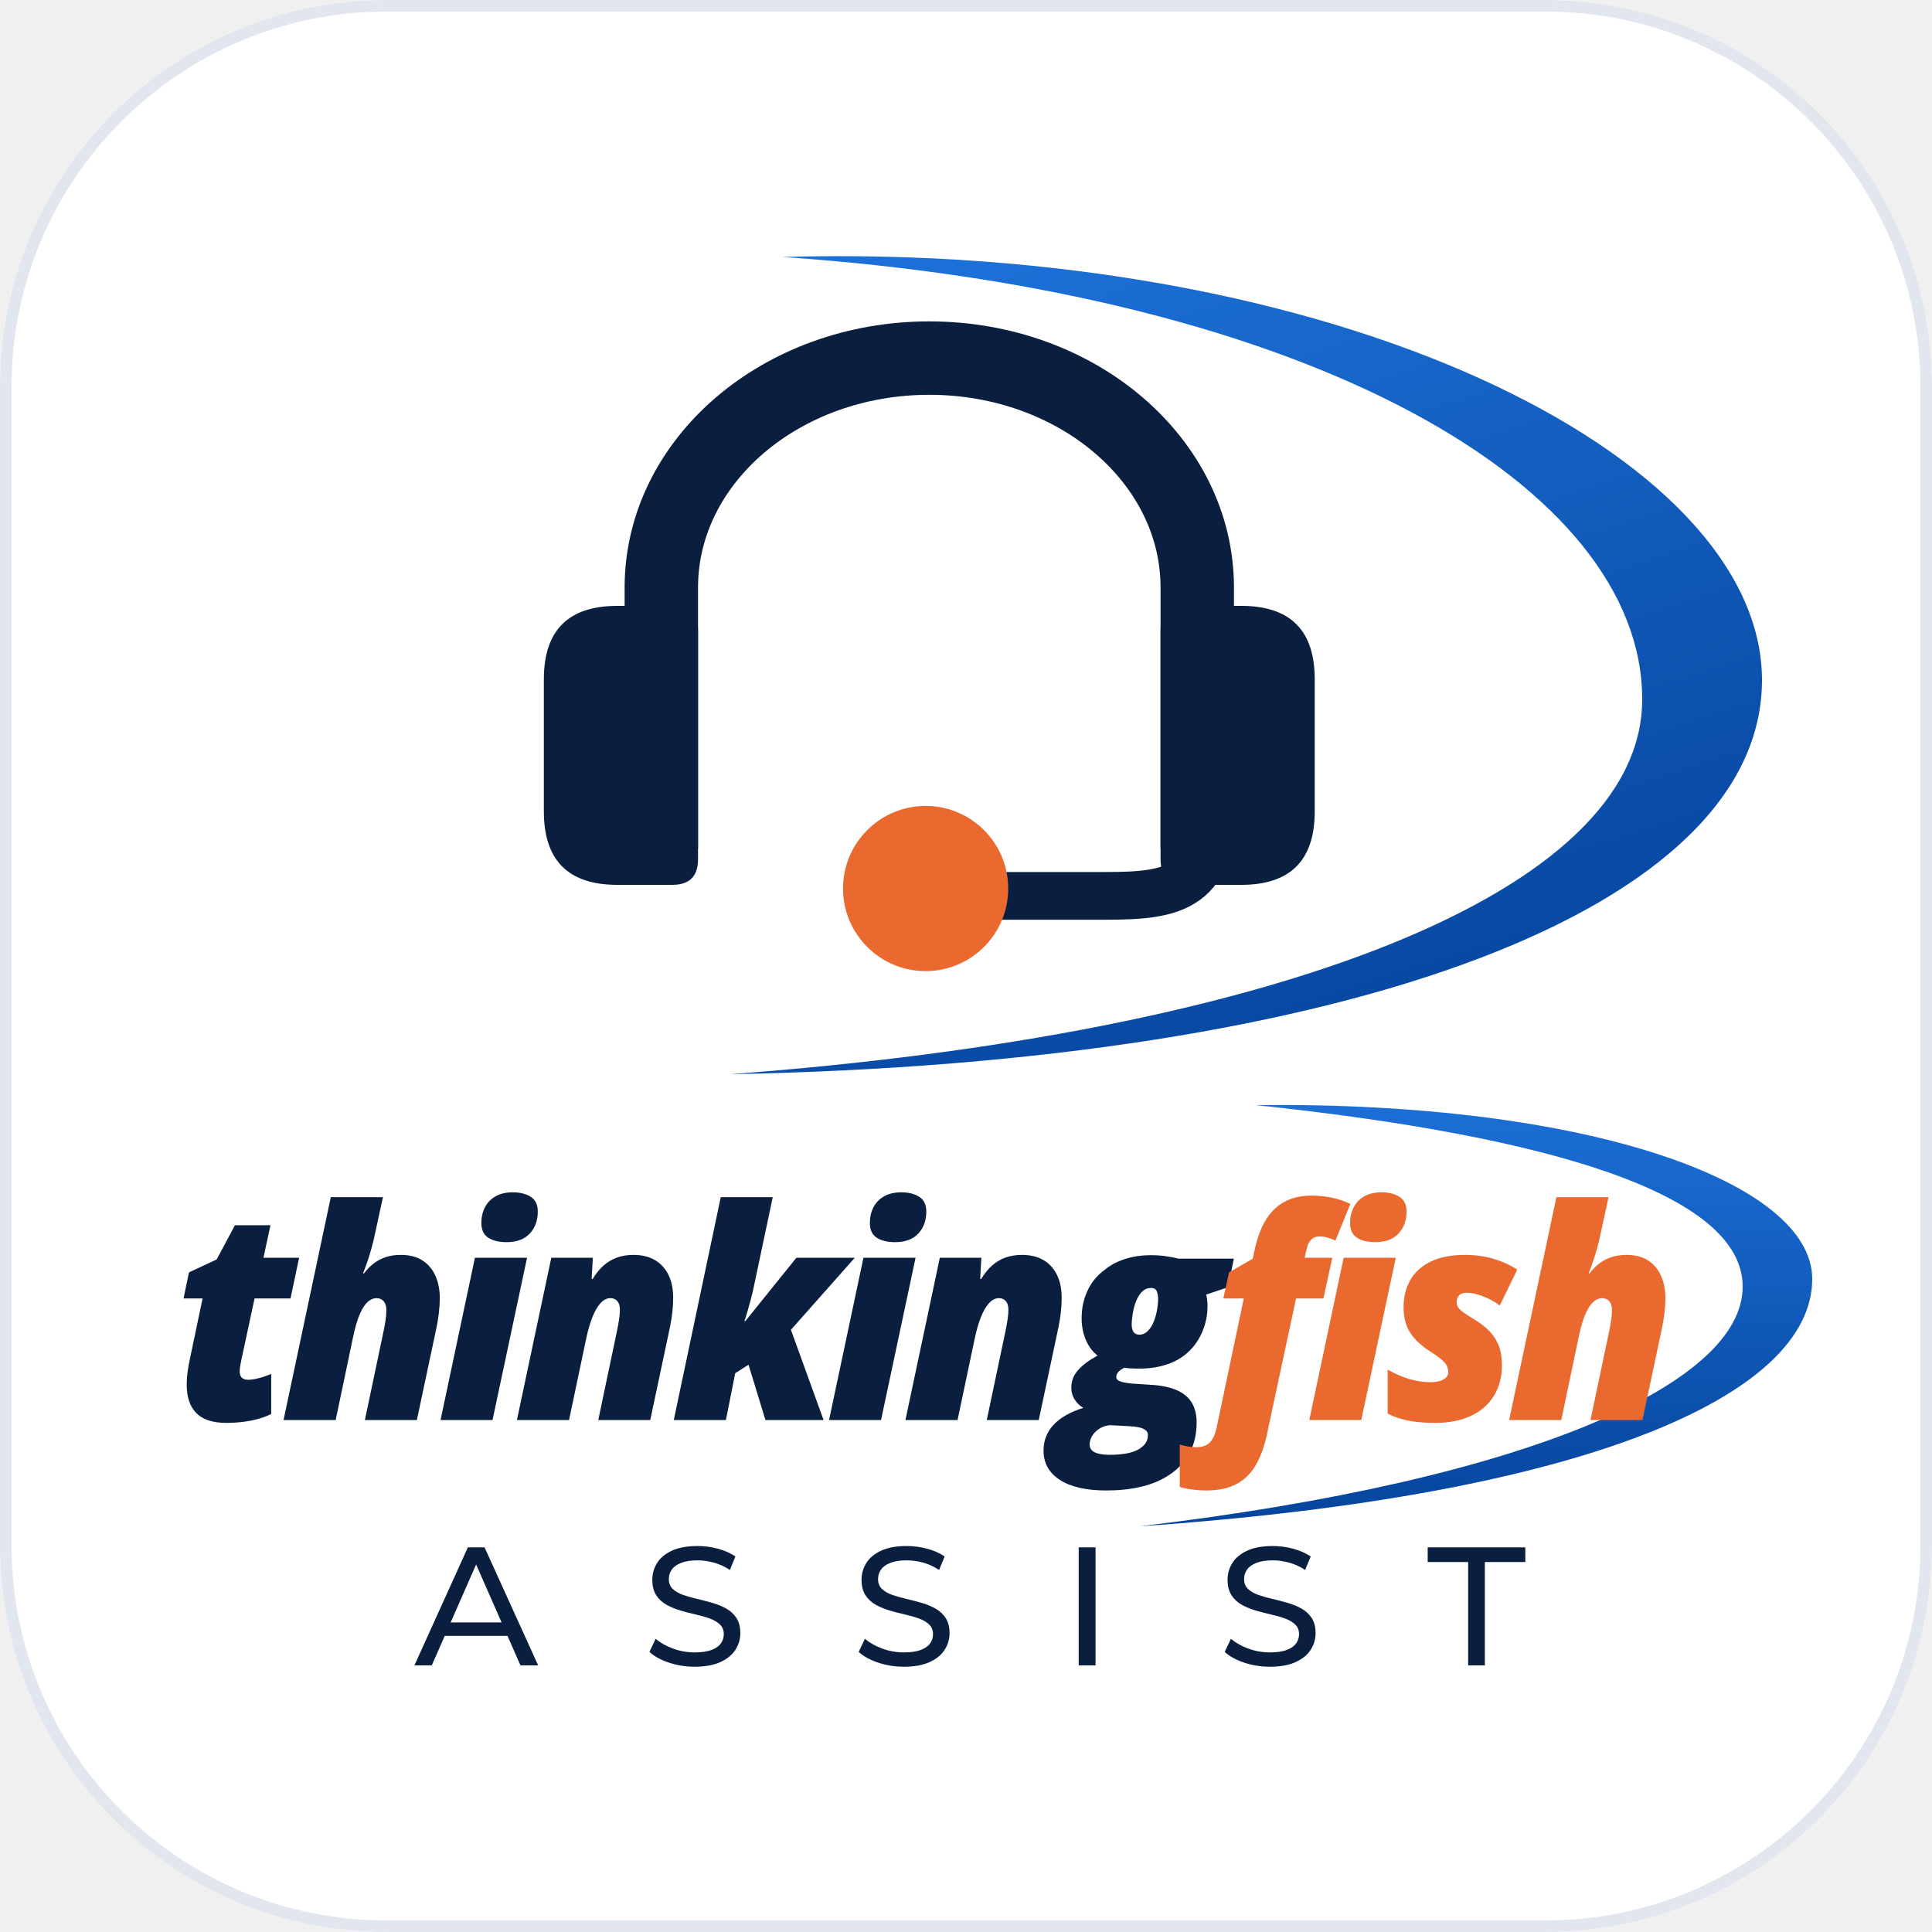
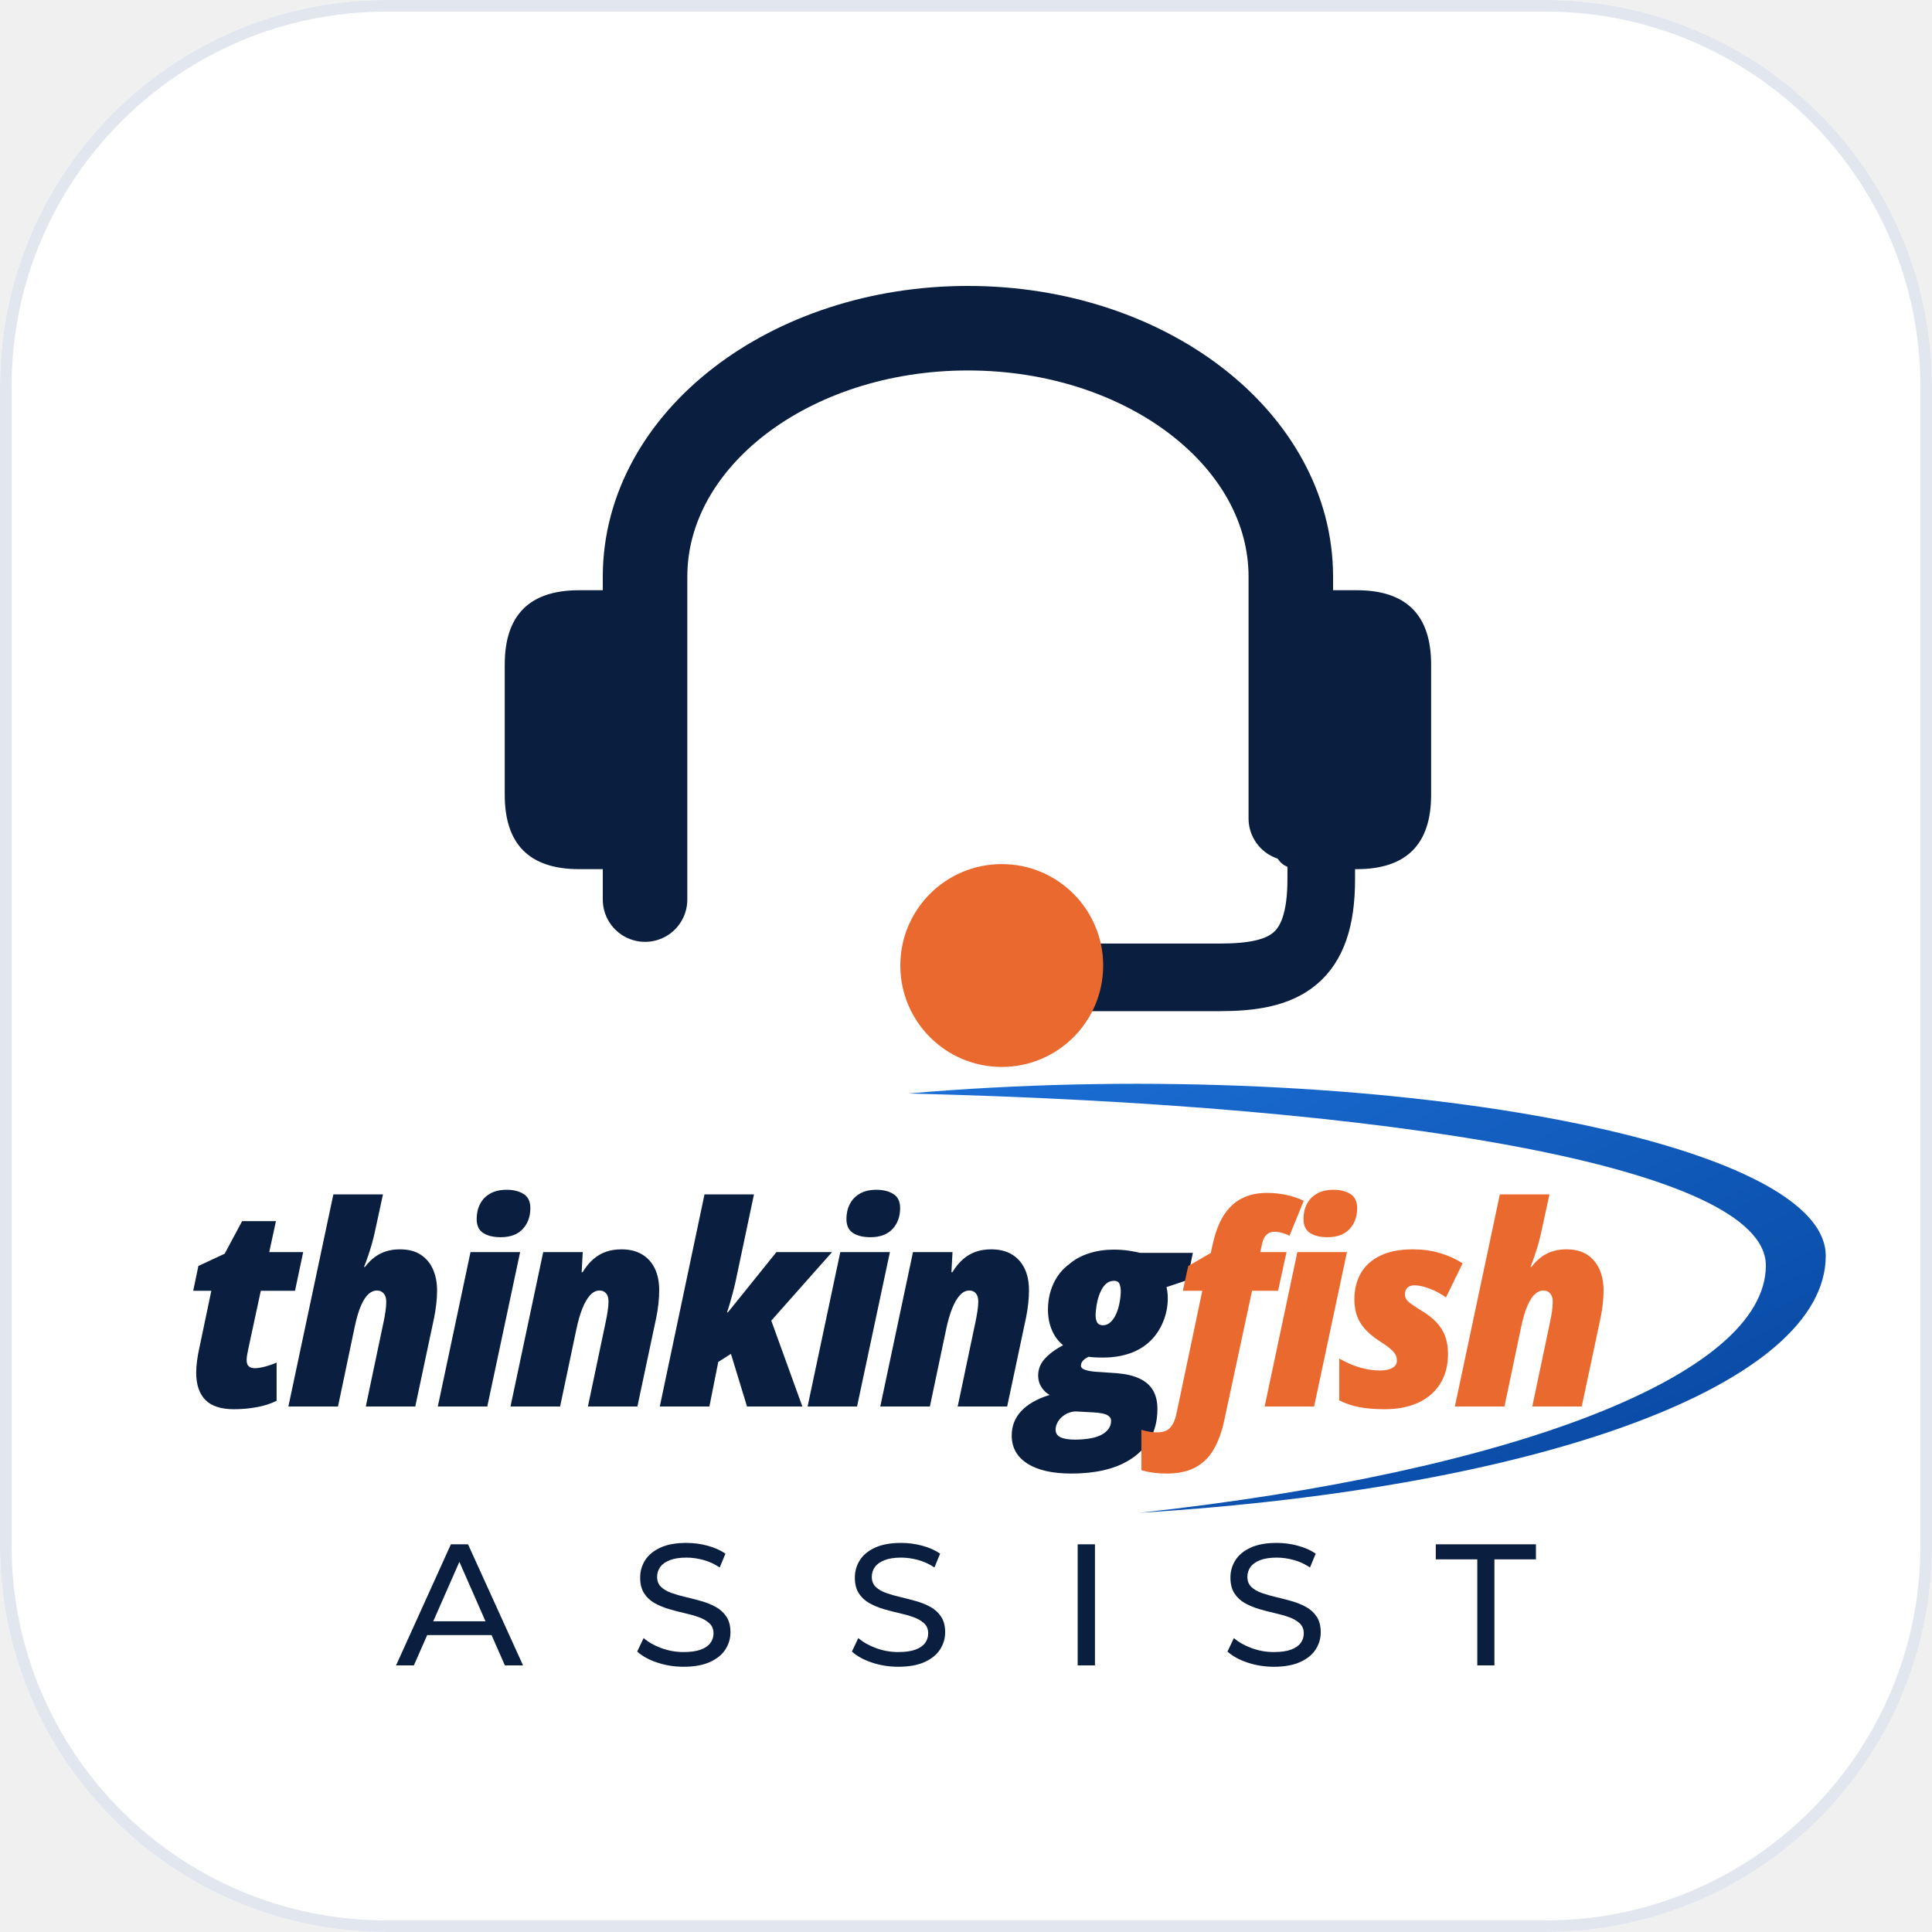
<svg xmlns="http://www.w3.org/2000/svg" viewBox="0 0 1024 1024" width="1024" height="1024">
  <defs>
-     <linearGradient id="Lhs" x1="0" y1="217" x2="0" y2="560" gradientUnits="userSpaceOnUse">
+     <linearGradient id="Lhs" x1="0" y1="188" x2="0" y2="660" gradientUnits="userSpaceOnUse">
      <stop offset="0" stop-color="#FFFFFF" />
      <stop offset="1" stop-color="#DDE8F5" />
    </linearGradient>
-     <linearGradient id="Lsw" x1="0.3" y1="0" x2="0.7" y2="1">
+     <linearGradient id="Lsw" x1="0" y1="0" x2="1" y2="1">
      <stop offset="0" stop-color="#1C6FD6" />
      <stop offset="1" stop-color="#05449C" />
-     </linearGradient>
-     <linearGradient id="Lsw2" x1="0.5" y1="0" x2="0.5" y2="1">
-       <stop offset="0" stop-color="#1C6FD6" />
-       <stop offset="1" stop-color="#05449C" />
-     </linearGradient>
-     <linearGradient id="Lwm" x1="0" y1="0" x2="0" y2="1">
-       <stop offset="0" stop-color="#FFFFFF" />
-       <stop offset="1" stop-color="#DDE8F5" />
    </linearGradient>
  </defs>
  <g transform="scale(1.024)">
    <rect x="0" y="0" width="1000" height="1000" rx="200" fill="#FFFFFF" />
    <rect x="3" y="3" width="994" height="994" rx="197" fill="none" stroke="#E2E6EE" stroke-width="6" />
-     <path d="M 405 133 C 690 125, 912 235, 912 352 C 912 470, 700 550, 378 556 C 660 535, 850 462, 850 362 C 850 252, 680 152, 405 133 Z" fill="url(#Lsw)" />
-     <path d="M 650 572 C 822 570, 938 612, 938 662 C 938 722, 822 774, 590 790 C 792 766, 902 716, 902 666 C 902 618, 802 588, 650 572 Z" fill="url(#Lsw2)" />
-     <g transform="translate(120.0 -39.8) scale(0.95)">
-       <path d="M 234.0 504 V 362 A 146.0 125.0 0 0 1 526.0 362 V 504" fill="none" stroke="#0A1F3F" stroke-width="40" />
-       <path d="M 210 372 H 240 Q 254 372 254 386 V 510 Q 254 524 240 524 H 210 Q 170 524 170 484 V 412 Q 170 372 210 372 Z" fill="#0A1F3F" />
-       <path d="M 520 372 H 550 Q 590 372 590 412 V 484 Q 590 524 550 524 H 520 Q 506 524 506 510 V 386 Q 506 372 520 372 Z" fill="#0A1F3F" />
-       <path d="M 535 476 C 535 526, 514 530, 476 530 L 390 530" fill="none" stroke="#0A1F3F" stroke-width="26" stroke-linecap="round" />
-       <circle cx="378" cy="526" r="45" fill="#EA692E" />
+     <g transform="translate(151.0 -16.5) scale(0.875)">
+       <path d="M 209.0 551 V 360 A 191.0 147.0 0 0 1 591.0 360 V 503" fill="none" stroke="#0A1F3F" stroke-width="50" stroke-linecap="round" />
+       <path d="M 170 368 H 203 Q 219 368 219 384 V 517 Q 219 533 203 533 H 170 Q 126 533 126 489 V 412 Q 126 368 170 368 Z" fill="#0A1F3F" />
+       <path d="M 597 368 H 630 Q 674 368 674 412 V 489 Q 674 533 630 533 H 597 Q 581 533 581 517 V 384 Q 581 368 597 368 Z" fill="#0A1F3F" />
+       <path d="M 609 493 V 539 C 609 587, 587 597, 549 597 L 440 597" fill="none" stroke="#0A1F3F" stroke-width="40" stroke-linecap="round" stroke-linejoin="round" />
+       <circle cx="420" cy="590" r="60" fill="#EA692E" />
    </g>
-     <path d="M117.163 736.482Q106.637 736.482 101.634 731.442Q96.631 726.402 96.631 716.543Q96.631 713.652 97.113 710.02Q97.594 706.388 98.41 702.83L104.858 672.069H95.0L97.817 658.578L112.123 651.907L121.611 634.191H139.993L136.361 651.017H154.818L150.371 672.069H131.766L125.02 703.423Q124.65 705.128 124.353 706.833Q124.057 708.538 124.057 709.65Q124.057 712.096 125.206 713.133Q126.354 714.171 128.504 714.171Q130.654 714.171 133.841 713.356Q137.028 712.54 140.364 711.132V731.887Q135.842 734.185 129.764 735.334Q123.686 736.482 117.163 736.482ZM146.762 735.0 171.223 619.663H198.204L193.979 639.158Q193.312 642.419 192.312 646.014Q191.311 649.609 190.162 652.982Q189.013 656.354 187.901 659.097H188.42Q190.866 655.836 193.757 653.723Q196.648 651.61 200.02 650.573Q203.393 649.535 207.396 649.535Q214.363 649.535 218.811 652.5Q223.258 655.465 225.445 660.505Q227.632 665.546 227.632 671.846Q227.632 675.404 227.187 679.296Q226.742 683.187 226.001 686.819L215.772 735.0H188.865L198.575 688.821Q199.094 686.449 199.539 683.484Q199.983 680.519 199.983 677.924Q199.983 675.182 198.612 673.551Q197.241 671.92 194.869 671.92Q192.571 671.92 190.421 673.774Q188.272 675.627 186.345 679.926Q184.417 684.225 182.861 691.563L173.743 735.0ZM228.026 735.0 245.816 651.017H272.797L254.933 735.0ZM262.197 642.938Q256.267 642.938 252.709 640.64Q249.151 638.342 249.151 633.005Q249.151 628.484 251.004 624.889Q252.858 621.294 256.49 619.218Q260.122 617.143 265.459 617.143Q271.018 617.143 274.687 619.441Q278.356 621.738 278.356 627.075Q278.356 634.043 274.205 638.49Q270.054 642.938 262.197 642.938ZM267.558 735.0 285.348 651.017H306.844L306.251 661.988H306.769Q309.364 657.689 312.514 654.946Q315.664 652.203 319.445 650.869Q323.225 649.535 327.895 649.535Q334.418 649.535 338.976 652.203Q343.535 654.872 345.981 659.838Q348.427 664.805 348.427 671.772Q348.427 675.182 348.019 678.999Q347.612 682.817 346.796 686.819L336.567 735.0H309.66L319.371 688.821Q319.889 686.375 320.371 683.298Q320.853 680.222 320.853 677.924Q320.853 674.96 319.519 673.44Q318.185 671.92 315.961 671.92Q313.218 671.92 310.883 674.441Q308.548 676.961 306.658 681.668Q304.768 686.375 303.36 693.12L294.539 735.0ZM348.747 735.0 373.06 619.663H399.967L389.96 667.028Q389.367 669.771 388.552 672.81Q387.737 675.849 386.921 678.703Q386.106 681.557 385.291 683.78H385.809L412.198 651.017H442.44L409.381 688.302L426.281 735.0H396.187L387.44 706.388L380.547 710.761L375.728 735.0ZM429.122 735.0 446.911 651.017H473.892L456.029 735.0ZM463.293 642.938Q457.363 642.938 453.805 640.64Q450.247 638.342 450.247 633.005Q450.247 628.484 452.1 624.889Q453.953 621.294 457.585 619.218Q461.217 617.143 466.554 617.143Q472.113 617.143 475.783 619.441Q479.452 621.738 479.452 627.075Q479.452 634.043 475.301 638.49Q471.15 642.938 463.293 642.938ZM468.653 735.0 486.443 651.017H507.939L507.346 661.988H507.865Q510.459 657.689 513.61 654.946Q516.76 652.203 520.54 650.869Q524.321 649.535 528.99 649.535Q535.513 649.535 540.072 652.203Q544.631 654.872 547.077 659.838Q549.523 664.805 549.523 671.772Q549.523 675.182 549.115 678.999Q548.707 682.817 547.892 686.819L537.663 735.0H510.756L520.466 688.821Q520.985 686.375 521.467 683.298Q521.949 680.222 521.949 677.924Q521.949 674.96 520.614 673.44Q519.28 671.92 517.056 671.92Q514.314 671.92 511.979 674.441Q509.644 676.961 507.754 681.668Q505.864 686.375 504.455 693.12L495.635 735.0ZM572.599 771.469Q557.107 771.469 548.62 766.021Q540.133 760.573 540.133 750.788Q540.133 743.005 545.358 737.446Q550.584 731.887 560.739 728.699Q558.145 727.291 556.329 724.511Q554.513 721.732 554.513 718.248Q554.513 713.059 558.071 709.094Q561.629 705.128 568.077 701.644Q564.149 698.531 561.999 693.491Q559.85 688.45 559.85 682.298Q559.85 674.663 562.852 668.14Q565.854 661.617 571.635 657.392Q576.009 653.686 582.198 651.685Q588.387 649.683 595.874 649.683Q600.025 649.683 603.879 650.276Q607.734 650.869 610.032 651.462H638.644L635.604 666.287L624.338 670.067Q624.634 671.402 624.819 672.921Q625.005 674.441 625.005 676.22Q625.005 682.743 622.484 688.895Q619.964 695.047 615.591 699.272Q611.069 703.72 604.621 706.017Q598.172 708.315 590.166 708.389Q587.053 708.389 585.163 708.278Q583.273 708.167 582.013 707.945Q580.16 708.76 578.974 709.983Q577.788 711.206 577.788 712.837Q577.788 713.875 578.9 714.542Q579.715 715.061 581.42 715.468Q583.125 715.876 585.571 716.098L597.653 716.914Q605.065 717.581 609.883 719.916Q614.701 722.251 617.036 726.327Q619.371 730.404 619.371 736.334Q619.371 745.896 615.22 752.975Q611.069 760.054 603.583 764.427Q597.801 767.911 589.981 769.69Q582.161 771.469 572.599 771.469ZM574.6 753.012Q578.603 753.012 582.383 752.419Q586.164 751.826 588.906 750.418Q591.278 749.158 592.724 747.268Q594.169 745.377 594.169 742.783Q594.169 741.968 593.836 741.301Q593.502 740.633 592.835 740.189Q591.649 739.225 589.462 738.78Q587.276 738.336 584.311 738.187L574.6 737.668Q571.339 737.965 568.967 739.522Q566.595 741.078 565.298 743.228Q564.001 745.377 564.001 747.601Q564.001 750.418 566.632 751.715Q569.263 753.012 574.6 753.012ZM589.722 690.822Q592.242 690.822 594.243 688.784Q596.245 686.745 597.542 683.15Q598.839 679.555 599.284 675.034Q599.506 673.106 599.432 671.624Q599.358 670.141 598.987 669.104Q598.691 667.769 597.875 667.214Q597.06 666.658 595.726 666.658Q593.354 666.658 591.612 668.14Q589.87 669.623 588.684 672.069Q587.498 674.515 586.831 677.294Q586.164 680.074 585.941 682.594Q585.719 684.447 585.756 685.819Q585.793 687.19 586.164 688.228Q586.905 690.822 589.722 690.822Z" fill="#0A1F3F" />
-     <path d="M624.287 771.469Q620.803 771.469 617.097 770.987Q613.391 770.505 610.648 769.616V747.675Q612.427 748.268 614.762 748.676Q617.097 749.084 618.876 749.084Q624.065 749.084 626.363 746.452Q628.66 743.821 629.624 739.373L643.782 672.069H633.182L636.147 658.578L648.377 651.536L649.563 646.199Q650.898 640.269 653.121 635.303Q655.345 630.337 658.866 626.631Q662.387 622.924 667.353 620.886Q672.32 618.848 679.065 618.848Q684.402 618.848 689.553 619.959Q694.705 621.071 698.93 623.147L691.221 642.123Q689.294 641.159 687.107 640.566Q684.921 639.973 682.993 639.973Q680.325 639.973 678.694 641.604Q677.063 643.234 676.47 645.829L675.285 651.017H689.59L684.995 672.069H670.837L655.642 742.931Q653.789 751.53 650.194 757.978Q646.599 764.427 640.335 767.948Q634.072 771.469 624.287 771.469ZM677.68 735.0 695.47 651.017H722.451L704.587 735.0ZM711.851 642.938Q705.921 642.938 702.363 640.64Q698.806 638.342 698.806 633.005Q698.806 628.484 700.659 624.889Q702.512 621.294 706.144 619.218Q709.776 617.143 715.113 617.143Q720.672 617.143 724.341 619.441Q728.01 621.738 728.01 627.075Q728.01 634.043 723.859 638.49Q719.709 642.938 711.851 642.938ZM742.933 736.482Q734.705 736.482 728.85 735.296Q722.994 734.111 718.25 731.664V708.908Q724.18 712.318 729.776 713.875Q735.372 715.431 740.561 715.431Q742.488 715.431 744.564 714.987Q746.639 714.542 748.122 713.356Q749.604 712.17 749.604 710.094Q749.604 708.538 748.974 707.092Q748.344 705.647 746.195 703.757Q744.045 701.867 739.672 699.124Q734.779 695.863 731.852 692.416Q728.924 688.969 727.701 685.115Q726.478 681.26 726.478 676.664Q726.478 668.733 729.924 662.618Q733.371 656.503 740.487 653.019Q747.603 649.535 758.351 649.535Q766.134 649.535 772.953 651.536Q779.773 653.538 785.332 657.17L776.289 675.701Q772.286 672.736 767.468 670.92Q762.65 669.104 759.166 669.104Q756.72 669.104 755.349 670.364Q753.978 671.624 753.978 673.996Q753.978 675.404 754.719 676.627Q755.46 677.85 757.424 679.259Q759.389 680.667 762.872 682.817Q767.765 685.708 770.989 689.08Q774.213 692.453 775.807 696.678Q777.401 700.903 777.401 706.388Q777.401 715.728 773.25 722.473Q769.099 729.218 761.353 732.85Q753.607 736.482 742.933 736.482ZM781.131 735.0 805.592 619.663H832.573L828.348 639.158Q827.681 642.419 826.68 646.014Q825.679 649.609 824.53 652.982Q823.381 656.354 822.27 659.097H822.788Q825.234 655.836 828.125 653.723Q831.016 651.61 834.389 650.573Q837.761 649.535 841.764 649.535Q848.732 649.535 853.179 652.5Q857.627 655.465 859.813 660.505Q862 665.546 862 671.846Q862 675.404 861.555 679.296Q861.111 683.187 860.369 686.819L850.14 735.0H823.233L832.943 688.821Q833.462 686.449 833.907 683.484Q834.352 680.519 834.352 677.924Q834.352 675.182 832.98 673.551Q831.609 671.92 829.237 671.92Q826.939 671.92 824.79 673.774Q822.64 675.627 820.713 679.926Q818.786 684.225 817.229 691.563L808.112 735.0Z" fill="#EA692E" />
-     <path d="M214.5 862.0 242.164 800.913H250.803L278.554 862.0H269.391L244.694 805.8H248.185L223.488 862.0ZM226.281 846.728 228.637 839.747H263.02L265.551 846.728ZM359.537 862.698Q352.556 862.698 346.185 860.56Q339.815 858.422 336.15 855.019L339.379 848.212Q342.869 851.266 348.28 853.273Q353.69 855.28 359.537 855.28Q364.86 855.28 368.177 854.059Q371.493 852.837 373.064 850.699Q374.634 848.561 374.634 845.856Q374.634 842.714 372.584 840.794Q370.533 838.874 367.26 837.696Q363.988 836.518 360.061 835.645Q356.134 834.773 352.163 833.595Q348.193 832.417 344.92 830.584Q341.648 828.751 339.64 825.653Q337.633 822.555 337.633 817.669Q337.633 812.956 340.12 808.986Q342.607 805.015 347.8 802.615Q352.992 800.215 361.021 800.215Q366.344 800.215 371.58 801.611Q376.816 803.008 380.656 805.626L377.776 812.607Q373.849 809.989 369.486 808.811Q365.122 807.633 361.021 807.633Q355.872 807.633 352.556 808.942Q349.24 810.251 347.713 812.433Q346.185 814.614 346.185 817.319Q346.185 820.548 348.236 822.468Q350.287 824.388 353.559 825.523Q356.832 826.657 360.759 827.573Q364.686 828.49 368.657 829.624Q372.627 830.759 375.9 832.591Q379.172 834.424 381.179 837.478Q383.186 840.532 383.186 845.332Q383.186 849.957 380.656 853.928Q378.125 857.898 372.845 860.298Q367.566 862.698 359.537 862.698ZM467.835 862.698Q460.854 862.698 454.483 860.56Q448.113 858.422 444.448 855.019L447.677 848.212Q451.167 851.266 456.578 853.273Q461.988 855.28 467.835 855.28Q473.158 855.28 476.475 854.059Q479.791 852.837 481.361 850.699Q482.932 848.561 482.932 845.856Q482.932 842.714 480.881 840.794Q478.831 838.874 475.558 837.696Q472.286 836.518 468.359 835.645Q464.432 834.773 460.461 833.595Q456.49 832.417 453.218 830.584Q449.945 828.751 447.938 825.653Q445.931 822.555 445.931 817.669Q445.931 812.956 448.418 808.986Q450.905 805.015 456.098 802.615Q461.29 800.215 469.319 800.215Q474.642 800.215 479.878 801.611Q485.114 803.008 488.954 805.626L486.074 812.607Q482.147 809.989 477.784 808.811Q473.42 807.633 469.319 807.633Q464.17 807.633 460.854 808.942Q457.538 810.251 456.01 812.433Q454.483 814.614 454.483 817.319Q454.483 820.548 456.534 822.468Q458.585 824.388 461.857 825.523Q465.13 826.657 469.057 827.573Q472.984 828.49 476.954 829.624Q480.925 830.759 484.198 832.591Q487.47 834.424 489.477 837.478Q491.484 840.532 491.484 845.332Q491.484 849.957 488.954 853.928Q486.423 857.898 481.143 860.298Q475.864 862.698 467.835 862.698ZM558.331 862.0V800.913H567.057V862.0ZM657.291 862.698Q650.31 862.698 643.939 860.56Q637.569 858.422 633.904 855.019L637.132 848.212Q640.623 851.266 646.034 853.273Q651.444 855.28 657.291 855.28Q662.614 855.28 665.93 854.059Q669.247 852.837 670.817 850.699Q672.388 848.561 672.388 845.856Q672.388 842.714 670.337 840.794Q668.287 838.874 665.014 837.696Q661.742 836.518 657.815 835.645Q653.888 834.773 649.917 833.595Q645.946 832.417 642.674 830.584Q639.401 828.751 637.394 825.653Q635.387 822.555 635.387 817.669Q635.387 812.956 637.874 808.986Q640.361 805.015 645.554 802.615Q650.746 800.215 658.775 800.215Q664.098 800.215 669.334 801.611Q674.57 803.008 678.41 805.626L675.53 812.607Q671.603 809.989 667.239 808.811Q662.876 807.633 658.775 807.633Q653.626 807.633 650.31 808.942Q646.994 810.251 645.466 812.433Q643.939 814.614 643.939 817.319Q643.939 820.548 645.99 822.468Q648.041 824.388 651.313 825.523Q654.586 826.657 658.513 827.573Q662.44 828.49 666.41 829.624Q670.381 830.759 673.654 832.591Q676.926 834.424 678.933 837.478Q680.94 840.532 680.94 845.332Q680.94 849.957 678.41 853.928Q675.879 857.898 670.599 860.298Q665.32 862.698 657.291 862.698ZM759.917 862.0V808.506H738.973V800.913H789.5V808.506H768.556V862.0Z" fill="#0A1F3F" />
+     <path d="M 470 566 C 700 546, 945 588, 945 650 C 945 716, 800 770, 590 783 C 782 762, 914 712, 914 655 C 914 604, 720 572, 470 566 Z" fill="url(#Lsw)" />
+     <path d="M121.094 729.411Q111.076 729.411 106.314 724.614Q101.552 719.816 101.552 710.433Q101.552 707.682 102.011 704.225Q102.469 700.768 103.245 697.382L109.383 668.104H100.0L102.681 655.265L116.297 648.915L125.327 632.054H142.823L139.366 648.069H156.932L152.7 668.104H134.992L128.572 697.946Q128.219 699.569 127.937 701.192Q127.655 702.814 127.655 703.872Q127.655 706.201 128.748 707.188Q129.842 708.176 131.888 708.176Q133.934 708.176 136.967 707.4Q140.001 706.624 143.176 705.283V725.037Q138.872 727.224 133.087 728.317Q127.302 729.411 121.094 729.411ZM149.265 728.0 172.546 618.227H198.226L194.205 636.781Q193.57 639.885 192.617 643.307Q191.665 646.728 190.571 649.938Q189.478 653.148 188.42 655.759H188.913Q191.242 652.654 193.993 650.644Q196.744 648.633 199.954 647.645Q203.164 646.658 206.974 646.658Q213.605 646.658 217.838 649.48Q222.071 652.302 224.152 657.099Q226.233 661.896 226.233 667.893Q226.233 671.279 225.81 674.983Q225.387 678.687 224.681 682.144L214.946 728.0H189.337L198.579 684.048Q199.072 681.791 199.496 678.969Q199.919 676.147 199.919 673.678Q199.919 671.068 198.614 669.515Q197.309 667.963 195.051 667.963Q192.864 667.963 190.818 669.727Q188.772 671.491 186.938 675.583Q185.104 679.674 183.622 686.659L174.945 728.0ZM226.609 728.0 243.54 648.069H269.22L252.218 728.0ZM259.132 640.379Q253.488 640.379 250.101 638.192Q246.715 636.005 246.715 630.926Q246.715 626.622 248.479 623.2Q250.242 619.779 253.699 617.804Q257.156 615.828 262.236 615.828Q267.527 615.828 271.019 618.015Q274.511 620.202 274.511 625.282Q274.511 631.913 270.56 636.146Q266.61 640.379 259.132 640.379ZM264.234 728.0 281.165 648.069H301.624L301.06 658.51H301.554Q304.023 654.418 307.021 651.808Q310.019 649.198 313.617 647.928Q317.215 646.658 321.66 646.658Q327.868 646.658 332.207 649.198Q336.546 651.737 338.874 656.464Q341.202 661.191 341.202 667.822Q341.202 671.068 340.814 674.701Q340.426 678.334 339.65 682.144L329.914 728.0H304.305L313.547 684.048Q314.041 681.72 314.499 678.793Q314.958 675.865 314.958 673.678Q314.958 670.856 313.688 669.41Q312.418 667.963 310.302 667.963Q307.691 667.963 305.469 670.362Q303.247 672.761 301.448 677.24Q299.649 681.72 298.308 688.14L289.913 728.0ZM341.507 728.0 364.646 618.227H390.255L380.731 663.307Q380.167 665.917 379.391 668.81Q378.615 671.702 377.839 674.419Q377.063 677.135 376.287 679.251H376.781L401.896 648.069H430.68L399.215 683.555L415.3 728.0H386.658L378.333 700.768L371.772 704.931L367.186 728.0ZM418.004 728.0 434.935 648.069H460.615L443.613 728.0ZM450.526 640.379Q444.882 640.379 441.496 638.192Q438.11 636.005 438.11 630.926Q438.11 626.622 439.874 623.2Q441.637 619.779 445.094 617.804Q448.551 615.828 453.63 615.828Q458.922 615.828 462.414 618.015Q465.906 620.202 465.906 625.282Q465.906 631.913 461.955 636.146Q458.004 640.379 450.526 640.379ZM455.628 728.0 472.56 648.069H493.019L492.455 658.51H492.948Q495.418 654.418 498.416 651.808Q501.414 649.198 505.012 647.928Q508.61 646.658 513.055 646.658Q519.263 646.658 523.602 649.198Q527.94 651.737 530.268 656.464Q532.597 661.191 532.597 667.822Q532.597 671.068 532.209 674.701Q531.821 678.334 531.045 682.144L521.309 728.0H495.7L504.942 684.048Q505.435 681.72 505.894 678.793Q506.353 675.865 506.353 673.678Q506.353 670.856 505.083 669.41Q503.813 667.963 501.696 667.963Q499.086 667.963 496.864 670.362Q494.642 672.761 492.843 677.24Q491.044 681.72 489.703 688.14L481.308 728.0ZM554.56 762.71Q539.815 762.71 531.737 757.524Q523.66 752.339 523.66 743.027Q523.66 735.619 528.633 730.328Q533.607 725.037 543.272 722.003Q540.803 720.663 539.074 718.017Q537.346 715.372 537.346 712.056Q537.346 707.118 540.732 703.343Q544.119 699.569 550.256 696.253Q546.517 693.29 544.471 688.493Q542.425 683.696 542.425 677.84Q542.425 670.574 545.283 664.365Q548.14 658.157 553.643 654.136Q557.805 650.609 563.696 648.704Q569.586 646.799 576.712 646.799Q580.663 646.799 584.331 647.363Q588 647.928 590.187 648.492H617.418L614.526 662.602L603.802 666.2Q604.085 667.47 604.261 668.916Q604.437 670.362 604.437 672.055Q604.437 678.263 602.039 684.119Q599.64 689.974 595.478 693.996Q591.174 698.229 585.037 700.416Q578.899 702.603 571.28 702.673Q568.317 702.673 566.518 702.567Q564.719 702.462 563.519 702.25Q561.756 703.026 560.627 704.19Q559.498 705.354 559.498 706.906Q559.498 707.894 560.556 708.529Q561.332 709.023 562.955 709.411Q564.578 709.799 566.906 710.01L578.405 710.786Q585.46 711.421 590.045 713.643Q594.631 715.866 596.853 719.746Q599.076 723.626 599.076 729.27Q599.076 738.371 595.125 745.108Q591.174 751.845 584.049 756.008Q578.546 759.323 571.103 761.017Q563.66 762.71 554.56 762.71ZM556.464 745.143Q560.274 745.143 563.872 744.579Q567.47 744.014 570.08 742.674Q572.338 741.475 573.714 739.676Q575.089 737.877 575.089 735.408Q575.089 734.632 574.772 733.997Q574.454 733.362 573.819 732.938Q572.691 732.021 570.609 731.598Q568.528 731.175 565.706 731.034L556.464 730.54Q553.36 730.822 551.103 732.303Q548.845 733.785 547.611 735.831Q546.376 737.877 546.376 739.993Q546.376 742.674 548.881 743.909Q551.385 745.143 556.464 745.143ZM570.856 685.953Q573.255 685.953 575.16 684.013Q577.065 682.073 578.299 678.651Q579.534 675.23 579.957 670.926Q580.169 669.092 580.098 667.681Q580.028 666.27 579.675 665.283Q579.393 664.013 578.617 663.484Q577.841 662.954 576.571 662.954Q574.313 662.954 572.655 664.365Q570.997 665.776 569.869 668.104Q568.74 670.433 568.105 673.078Q567.47 675.724 567.258 678.122Q567.047 679.886 567.082 681.191Q567.117 682.496 567.47 683.484Q568.175 685.953 570.856 685.953Z" fill="#0A1F3F" />
+     <path d="M603.754 762.71Q600.439 762.71 596.911 762.251Q593.384 761.793 590.774 760.946V740.064Q592.467 740.628 594.689 741.016Q596.911 741.404 598.604 741.404Q603.543 741.404 605.73 738.9Q607.917 736.395 608.834 732.162L622.309 668.104H612.22L615.042 655.265L626.683 648.563L627.811 643.483Q629.081 637.839 631.198 633.113Q633.314 628.386 636.665 624.858Q640.016 621.331 644.743 619.391Q649.47 617.451 655.89 617.451Q660.969 617.451 665.872 618.509Q670.775 619.567 674.797 621.543L667.46 639.603Q665.625 638.686 663.544 638.121Q661.463 637.557 659.629 637.557Q657.089 637.557 655.537 639.109Q653.985 640.661 653.42 643.13L652.292 648.069H665.907L661.533 668.104H648.059L633.596 735.549Q631.833 743.732 628.411 749.87Q624.989 756.008 619.028 759.359Q613.067 762.71 603.754 762.71ZM654.572 728.0 671.503 648.069H697.183L680.181 728.0ZM687.095 640.379Q681.451 640.379 678.064 638.192Q674.678 636.005 674.678 630.926Q674.678 626.622 676.442 623.2Q678.205 619.779 681.662 617.804Q685.119 615.828 690.199 615.828Q695.49 615.828 698.982 618.015Q702.474 620.202 702.474 625.282Q702.474 631.913 698.523 636.146Q694.573 640.379 687.095 640.379ZM716.677 729.411Q708.846 729.411 703.273 728.282Q697.699 727.153 693.184 724.825V703.167Q698.828 706.412 704.155 707.894Q709.481 709.375 714.419 709.375Q716.254 709.375 718.229 708.952Q720.204 708.529 721.615 707.4Q723.026 706.271 723.026 704.296Q723.026 702.814 722.427 701.439Q721.827 700.063 719.781 698.264Q717.735 696.465 713.573 693.855Q708.917 690.75 706.13 687.47Q703.343 684.19 702.179 680.521Q701.015 676.852 701.015 672.478Q701.015 664.93 704.296 659.11Q707.576 653.289 714.349 649.974Q721.121 646.658 731.351 646.658Q738.758 646.658 745.249 648.563Q751.739 650.467 757.03 653.924L748.424 671.561Q744.614 668.739 740.028 667.011Q735.443 665.283 732.127 665.283Q729.799 665.283 728.494 666.482Q727.189 667.681 727.189 669.939Q727.189 671.279 727.894 672.443Q728.6 673.607 730.469 674.948Q732.339 676.288 735.654 678.334Q740.311 681.085 743.379 684.295Q746.448 687.505 747.965 691.527Q749.482 695.548 749.482 700.768Q749.482 709.657 745.531 716.077Q741.58 722.497 734.208 725.954Q726.836 729.411 716.677 729.411ZM753.032 728.0 776.313 618.227H801.992L797.971 636.781Q797.336 639.885 796.384 643.307Q795.431 646.728 794.338 649.938Q793.244 653.148 792.186 655.759H792.68Q795.008 652.654 797.759 650.644Q800.511 648.633 803.721 647.645Q806.931 646.658 810.74 646.658Q817.372 646.658 821.605 649.48Q825.838 652.302 827.919 657.099Q830.0 661.896 830.0 667.893Q830.0 671.279 829.577 674.983Q829.153 678.687 828.448 682.144L818.712 728.0H793.103L802.345 684.048Q802.839 681.791 803.262 678.969Q803.685 676.147 803.685 673.678Q803.685 671.068 802.38 669.515Q801.075 667.963 798.818 667.963Q796.631 667.963 794.585 669.727Q792.539 671.491 790.705 675.583Q788.87 679.674 787.389 686.659L778.711 728.0Z" fill="#EA692E" />
+     <path d="M205.0 862.0 233.385 799.32H242.25L270.725 862.0H261.323L235.982 804.334H239.564L214.223 862.0ZM217.088 846.33 219.506 839.166H254.786L257.383 846.33ZM353.821 862.716Q346.657 862.716 340.121 860.523Q333.584 858.329 329.823 854.837L333.136 847.852Q336.718 850.986 342.27 853.046Q347.821 855.105 353.821 855.105Q359.283 855.105 362.686 853.852Q366.088 852.598 367.7 850.404Q369.312 848.21 369.312 845.435Q369.312 842.211 367.207 840.241Q365.103 838.271 361.745 837.062Q358.387 835.853 354.358 834.958Q350.329 834.063 346.254 832.854Q342.18 831.645 338.822 829.764Q335.464 827.884 333.405 824.705Q331.345 821.526 331.345 816.512Q331.345 811.677 333.897 807.603Q336.449 803.528 341.777 801.066Q347.105 798.603 355.343 798.603Q360.805 798.603 366.178 800.036Q371.55 801.469 375.49 804.155L372.535 811.319Q368.506 808.632 364.029 807.423Q359.552 806.215 355.343 806.215Q350.06 806.215 346.657 807.558Q343.255 808.901 341.688 811.139Q340.121 813.378 340.121 816.154Q340.121 819.467 342.225 821.437Q344.329 823.407 347.687 824.571Q351.045 825.735 355.074 826.675Q359.104 827.615 363.178 828.779Q367.252 829.944 370.61 831.824Q373.968 833.704 376.027 836.838Q378.087 839.972 378.087 844.897Q378.087 849.643 375.49 853.717Q372.893 857.791 367.476 860.254Q362.059 862.716 353.821 862.716ZM464.944 862.716Q457.78 862.716 451.244 860.523Q444.707 858.329 440.946 854.837L444.259 847.852Q447.841 850.986 453.393 853.046Q458.944 855.105 464.944 855.105Q470.406 855.105 473.809 853.852Q477.211 852.598 478.823 850.404Q480.435 848.21 480.435 845.435Q480.435 842.211 478.331 840.241Q476.226 838.271 472.868 837.062Q469.511 835.853 465.481 834.958Q461.452 834.063 457.377 832.854Q453.303 831.645 449.945 829.764Q446.587 827.884 444.528 824.705Q442.469 821.526 442.469 816.512Q442.469 811.677 445.02 807.603Q447.572 803.528 452.9 801.066Q458.228 798.603 466.466 798.603Q471.928 798.603 477.301 800.036Q482.673 801.469 486.613 804.155L483.658 811.319Q479.629 808.632 475.152 807.423Q470.675 806.215 466.466 806.215Q461.183 806.215 457.78 807.558Q454.378 808.901 452.811 811.139Q451.244 813.378 451.244 816.154Q451.244 819.467 453.348 821.437Q455.452 823.407 458.81 824.571Q462.168 825.735 466.197 826.675Q470.227 827.615 474.301 828.779Q478.375 829.944 481.733 831.824Q485.091 833.704 487.151 836.838Q489.21 839.972 489.21 844.897Q489.21 849.643 486.613 853.717Q484.017 857.791 478.599 860.254Q473.182 862.716 464.944 862.716ZM557.8 862.0V799.32H566.754V862.0ZM659.342 862.716Q652.179 862.716 645.642 860.523Q639.105 858.329 635.345 854.837L638.658 847.852Q642.239 850.986 647.791 853.046Q653.343 855.105 659.342 855.105Q664.804 855.105 668.207 853.852Q671.61 852.598 673.221 850.404Q674.833 848.21 674.833 845.435Q674.833 842.211 672.729 840.241Q670.625 838.271 667.267 837.062Q663.909 835.853 659.879 834.958Q655.85 834.063 651.776 832.854Q647.701 831.645 644.344 829.764Q640.986 827.884 638.926 824.705Q636.867 821.526 636.867 816.512Q636.867 811.677 639.419 807.603Q641.971 803.528 647.299 801.066Q652.626 798.603 660.864 798.603Q666.326 798.603 671.699 800.036Q677.072 801.469 681.012 804.155L678.057 811.319Q674.027 808.632 669.55 807.423Q665.073 806.215 660.864 806.215Q655.581 806.215 652.179 807.558Q648.776 808.901 647.209 811.139Q645.642 813.378 645.642 816.154Q645.642 819.467 647.746 821.437Q649.851 823.407 653.208 824.571Q656.566 825.735 660.596 826.675Q664.625 827.615 668.699 828.779Q672.774 829.944 676.131 831.824Q679.489 833.704 681.549 836.838Q683.608 839.972 683.608 844.897Q683.608 849.643 681.012 853.717Q678.415 857.791 672.997 860.254Q667.58 862.716 659.342 862.716ZM764.645 862.0V807.11H743.154V799.32H795.0V807.11H773.51V862.0Z" fill="#0A1F3F" />
  </g>
</svg>
